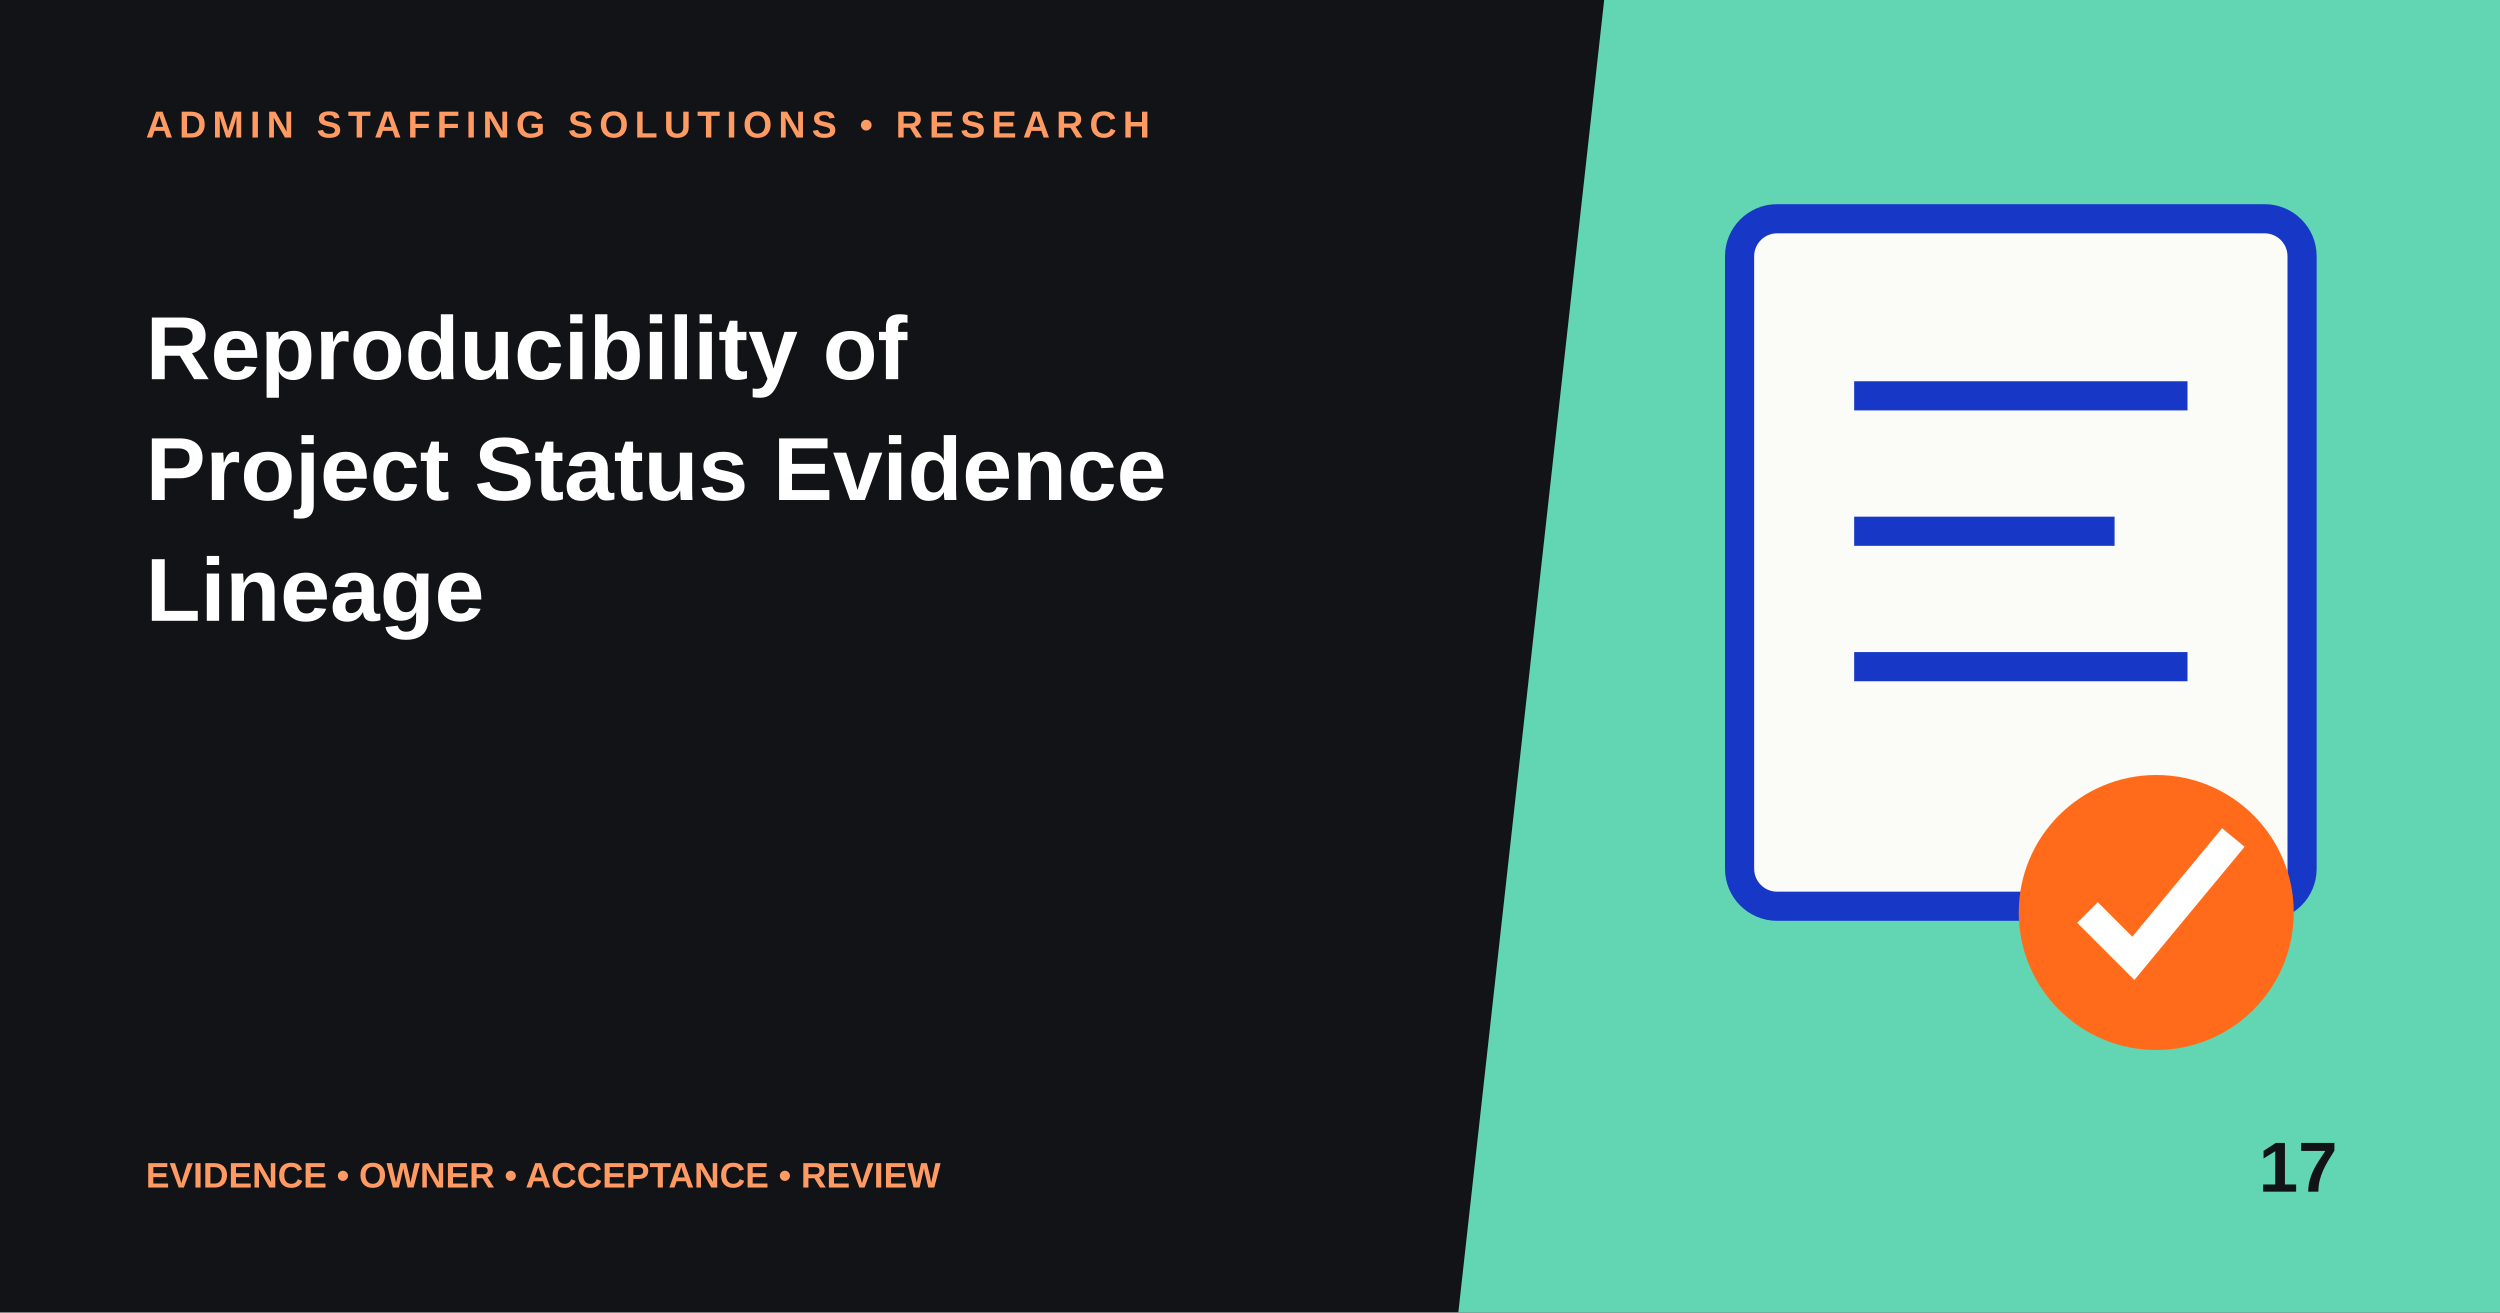
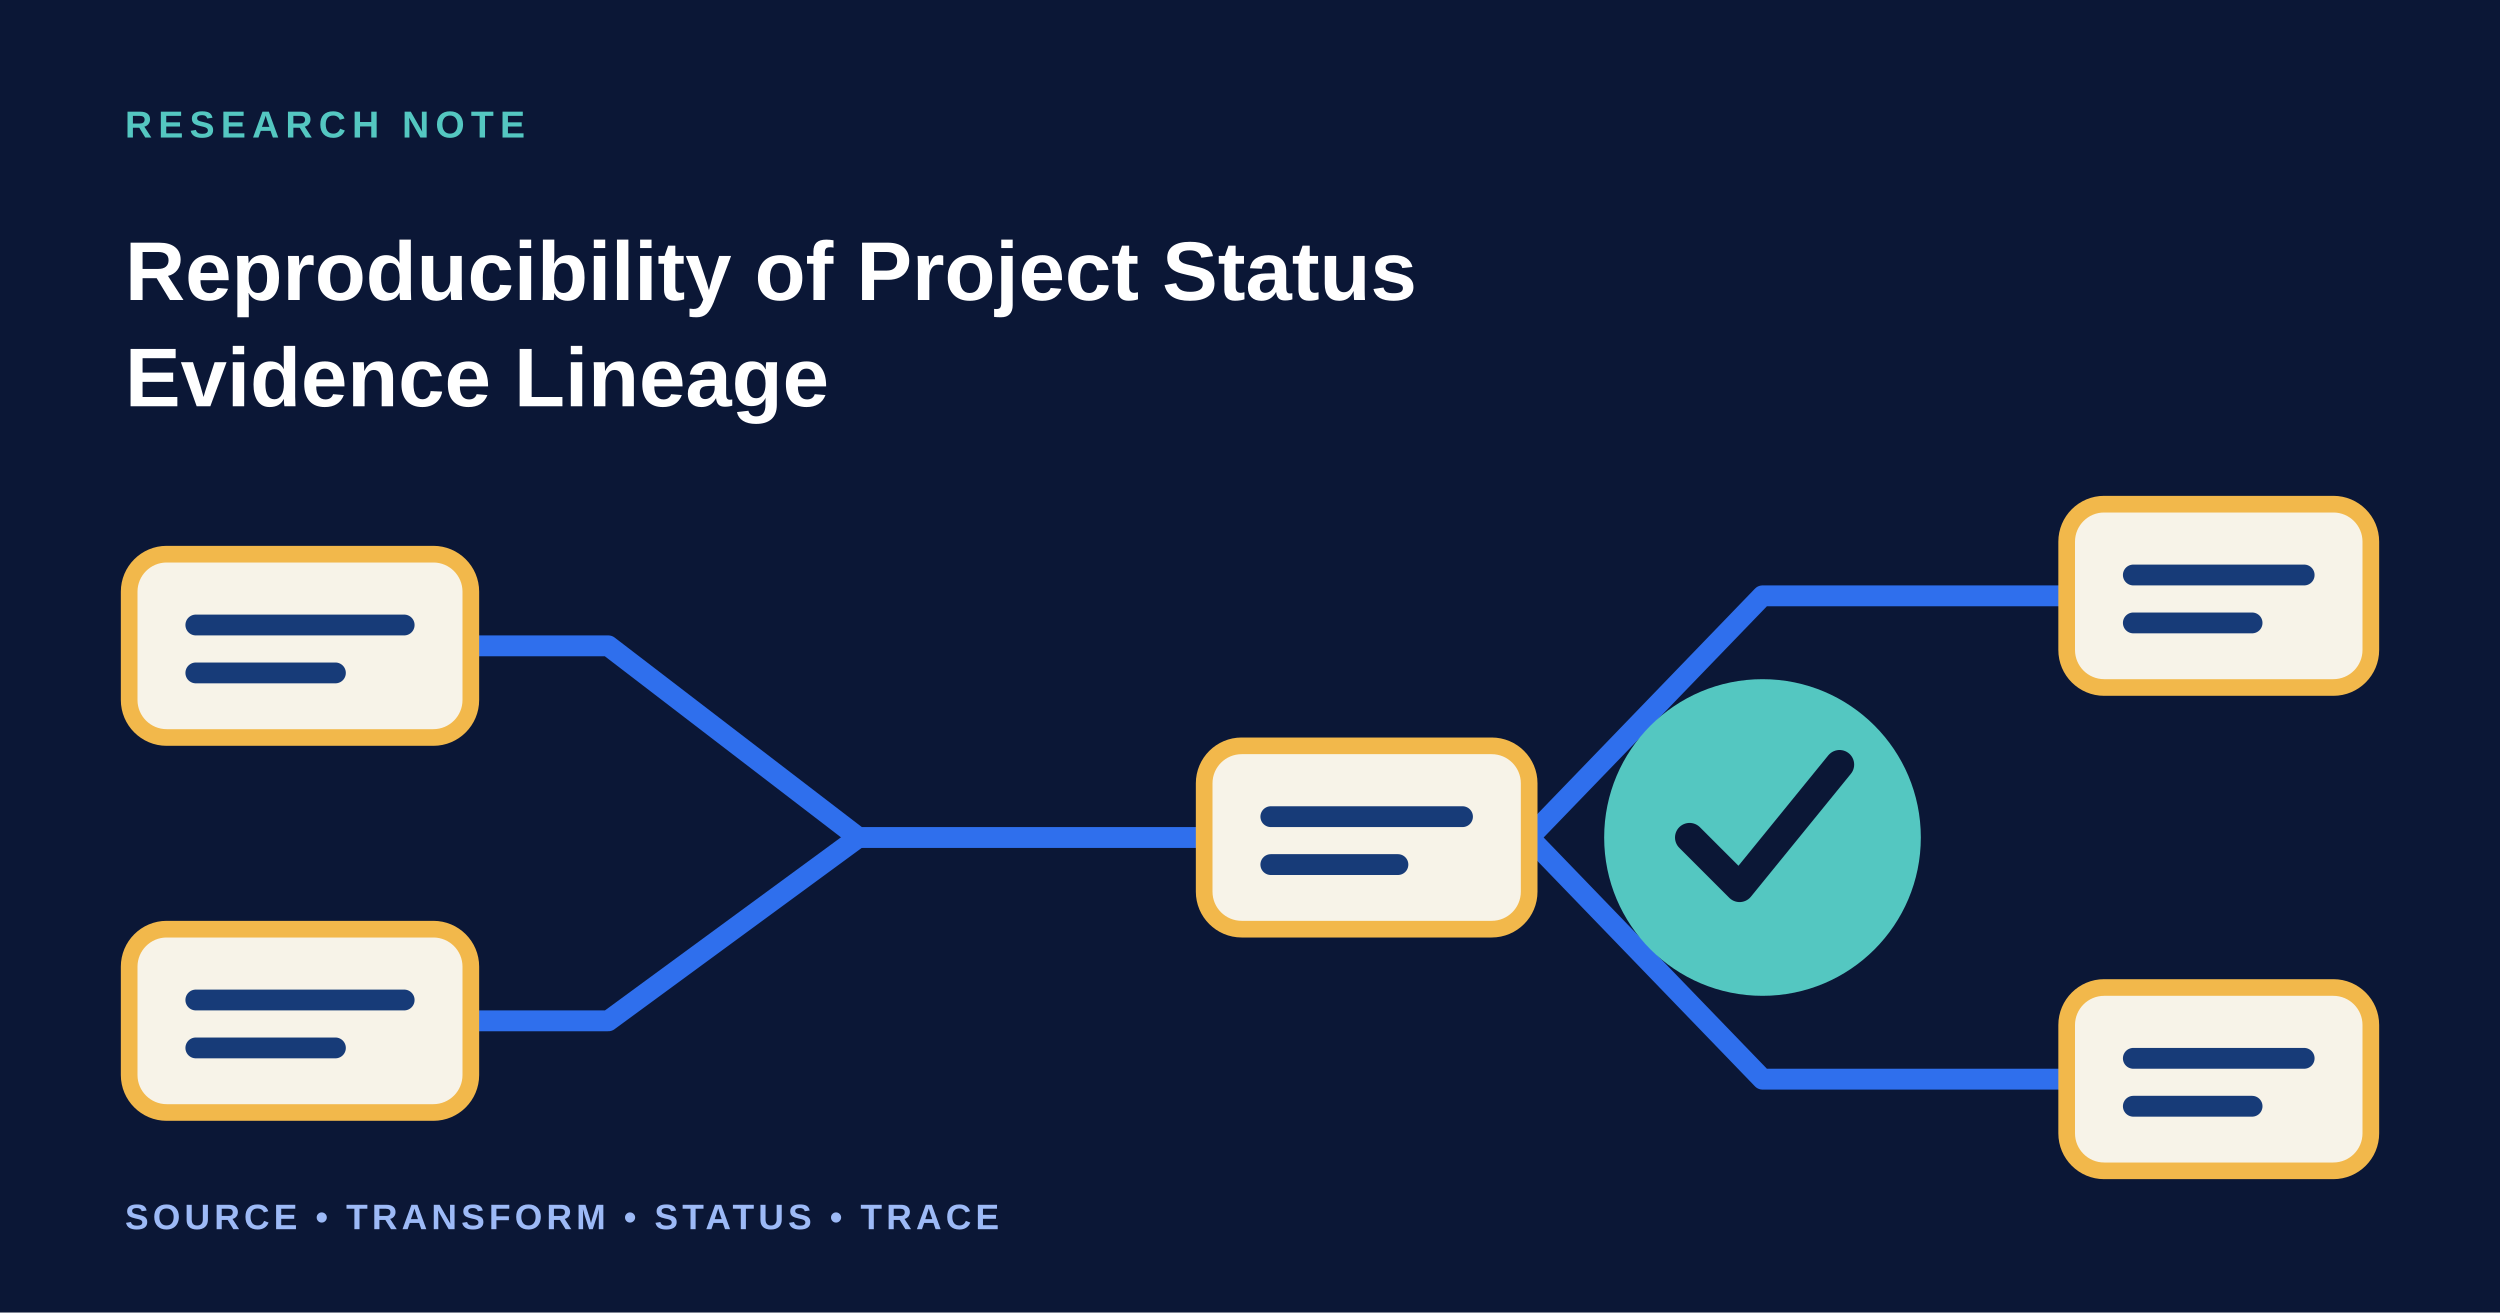
- <svg xmlns="http://www.w3.org/2000/svg" width="1200" height="630" viewBox="0 0 1200 630" role="img" aria-labelledby="t d">
-   <rect width="1200" height="630" fill="#121317" />
-   <path d="M770 0h430v630H700z" fill="#62d6b3" />
-   <rect x="835" y="105" width="270" height="330" rx="18" fill="#fbfbf7" stroke="#1738c7" stroke-width="14" />
-   <path d="M890 190h160M890 255h125M890 320h160" stroke="#1738c7" stroke-width="14" />
-   <circle cx="1035" cy="438" r="66" fill="#ff6b1a" />
-   <path d="m1002 438 22 22 48-58" fill="none" stroke="#fff" stroke-width="14" />
-   <text x="70" y="66" font-family="Arial,sans-serif" font-size="18" font-weight="800" letter-spacing="3" fill="#ff9a62">ADMIN STAFFING SOLUTIONS • RESEARCH</text>
-   <text x="70" y="182" font-family="Arial,sans-serif" font-size="43" font-weight="800" fill="#fff">Reproducibility of</text>
-   <text x="70" y="240" font-family="Arial,sans-serif" font-size="43" font-weight="800" fill="#fff">Project Status Evidence</text>
-   <text x="70" y="298" font-family="Arial,sans-serif" font-size="43" font-weight="800" fill="#fff">Lineage</text>
-   <text x="70" y="570" font-family="Arial,sans-serif" font-size="17" font-weight="800" fill="#ff9a62">EVIDENCE • OWNER • ACCEPTANCE • REVIEW</text>
-   <text x="1122" y="572" text-anchor="end" font-family="Arial,sans-serif" font-size="34" font-weight="800" fill="#121317">17</text>
+ <svg xmlns="http://www.w3.org/2000/svg" width="1200" height="630" viewBox="0 0 1200 630" role="img" aria-labelledby="title desc">
+   <rect width="1200" height="630" fill="#0b1736" />
+   <text x="60" y="66" font-family="Arial,sans-serif" font-size="18" font-weight="700" letter-spacing="3" fill="#54c7c1">RESEARCH NOTE</text>
+   <text x="60" y="144" font-family="Arial,sans-serif" font-size="40" font-weight="800" fill="#fff">
+     <tspan x="60">Reproducibility of Project Status</tspan>
+     <tspan x="60" dy="51">Evidence Lineage</tspan>
+   </text>
+   <g fill="none" stroke="#2f6fed" stroke-width="10" stroke-linecap="round" stroke-linejoin="round">
+     <path d="M112 310h180l120 92h166" />
+     <path d="M112 490h180l120-88" />
+     <path d="M578 402h156l112-116h146" />
+     <path d="M734 402l112 116h146" />
+   </g>
+   <g fill="#f7f3e8" stroke="#f2b84b" stroke-width="8">
+     <rect x="62" y="266" width="164" height="88" rx="18" />
+     <rect x="62" y="446" width="164" height="88" rx="18" />
+     <rect x="578" y="358" width="156" height="88" rx="18" />
+     <rect x="992" y="242" width="146" height="88" rx="18" />
+     <rect x="992" y="474" width="146" height="88" rx="18" />
+   </g>
+   <g stroke="#173b78" stroke-width="10" stroke-linecap="round">
+     <path d="M94 300h100M94 323h67M94 480h100M94 503h67M610 392h92M610 415h61M1024 276h82M1024 299h57M1024 508h82M1024 531h57" />
+   </g>
+   <g transform="translate(770 336)">
+     <circle cx="76" cy="66" r="76" fill="#54c7c1" />
+     <path d="m41 66 24 24 48-59" fill="none" stroke="#0b1736" stroke-width="14" stroke-linecap="round" stroke-linejoin="round" />
+   </g>
+   <text x="60" y="590" font-family="Arial,sans-serif" font-size="17" font-weight="700" letter-spacing="2" fill="#9dbaf7">SOURCE • TRANSFORM • STATUS • TRACE</text>
</svg>
